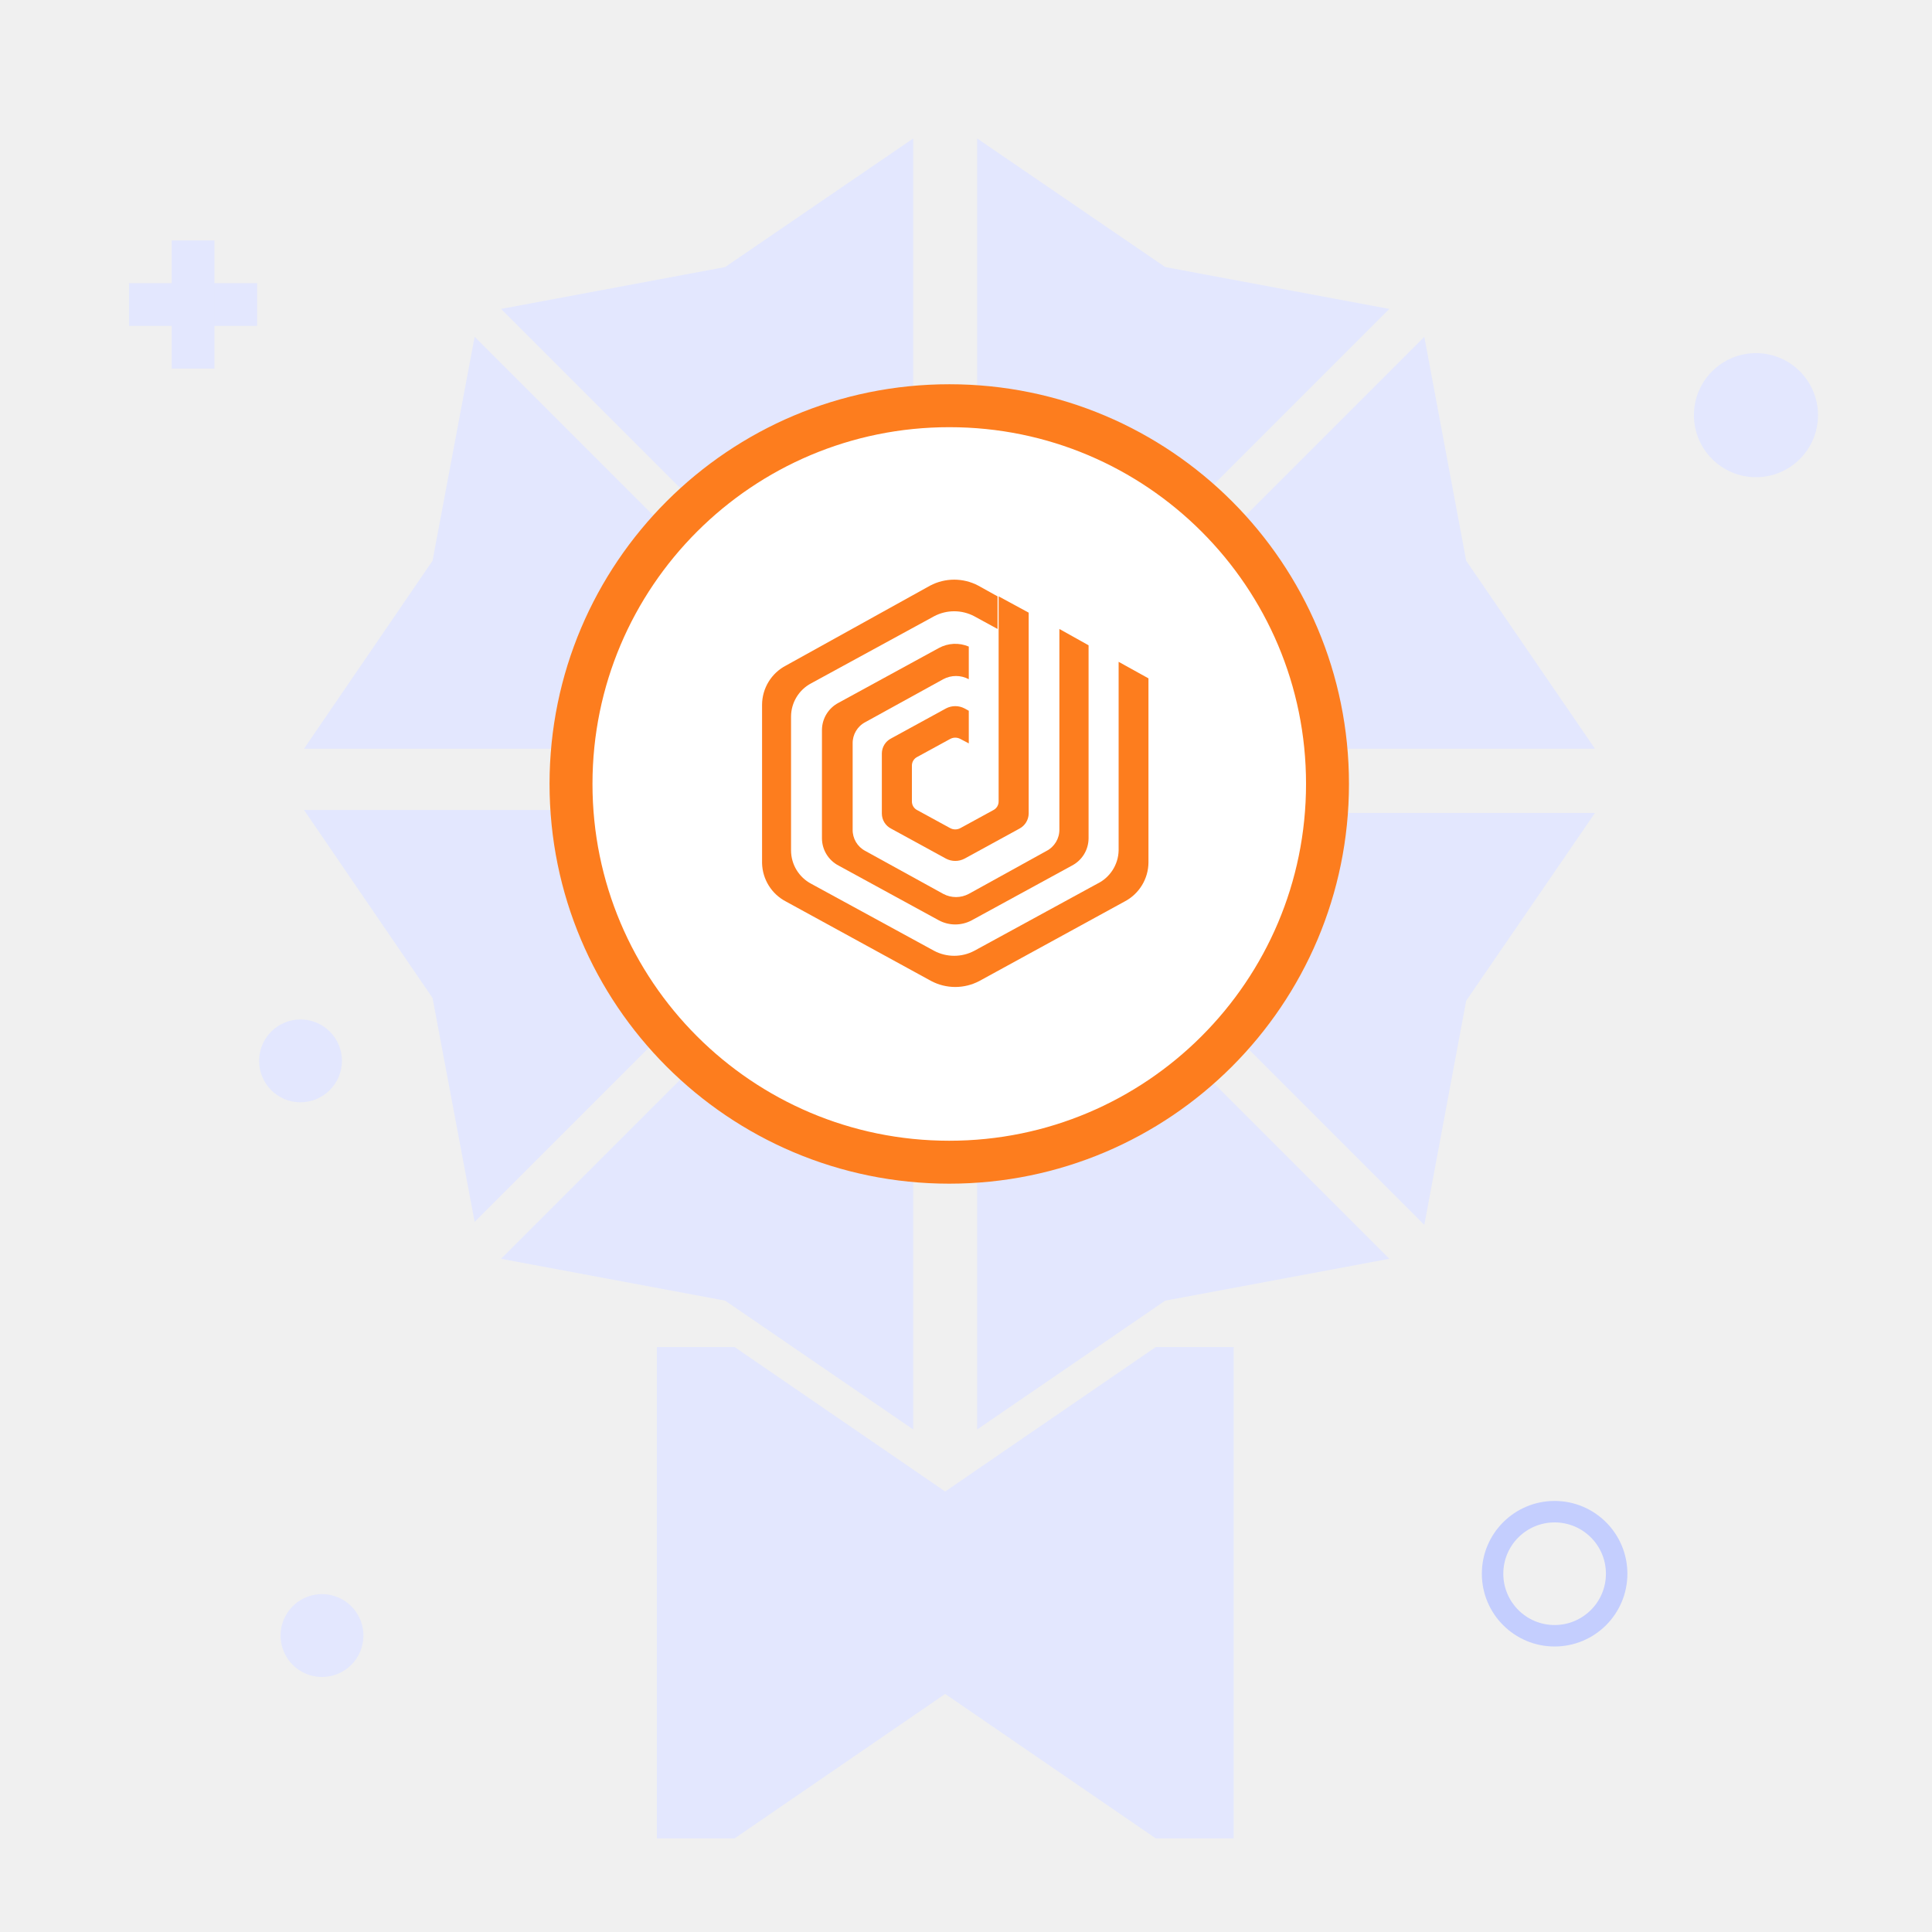
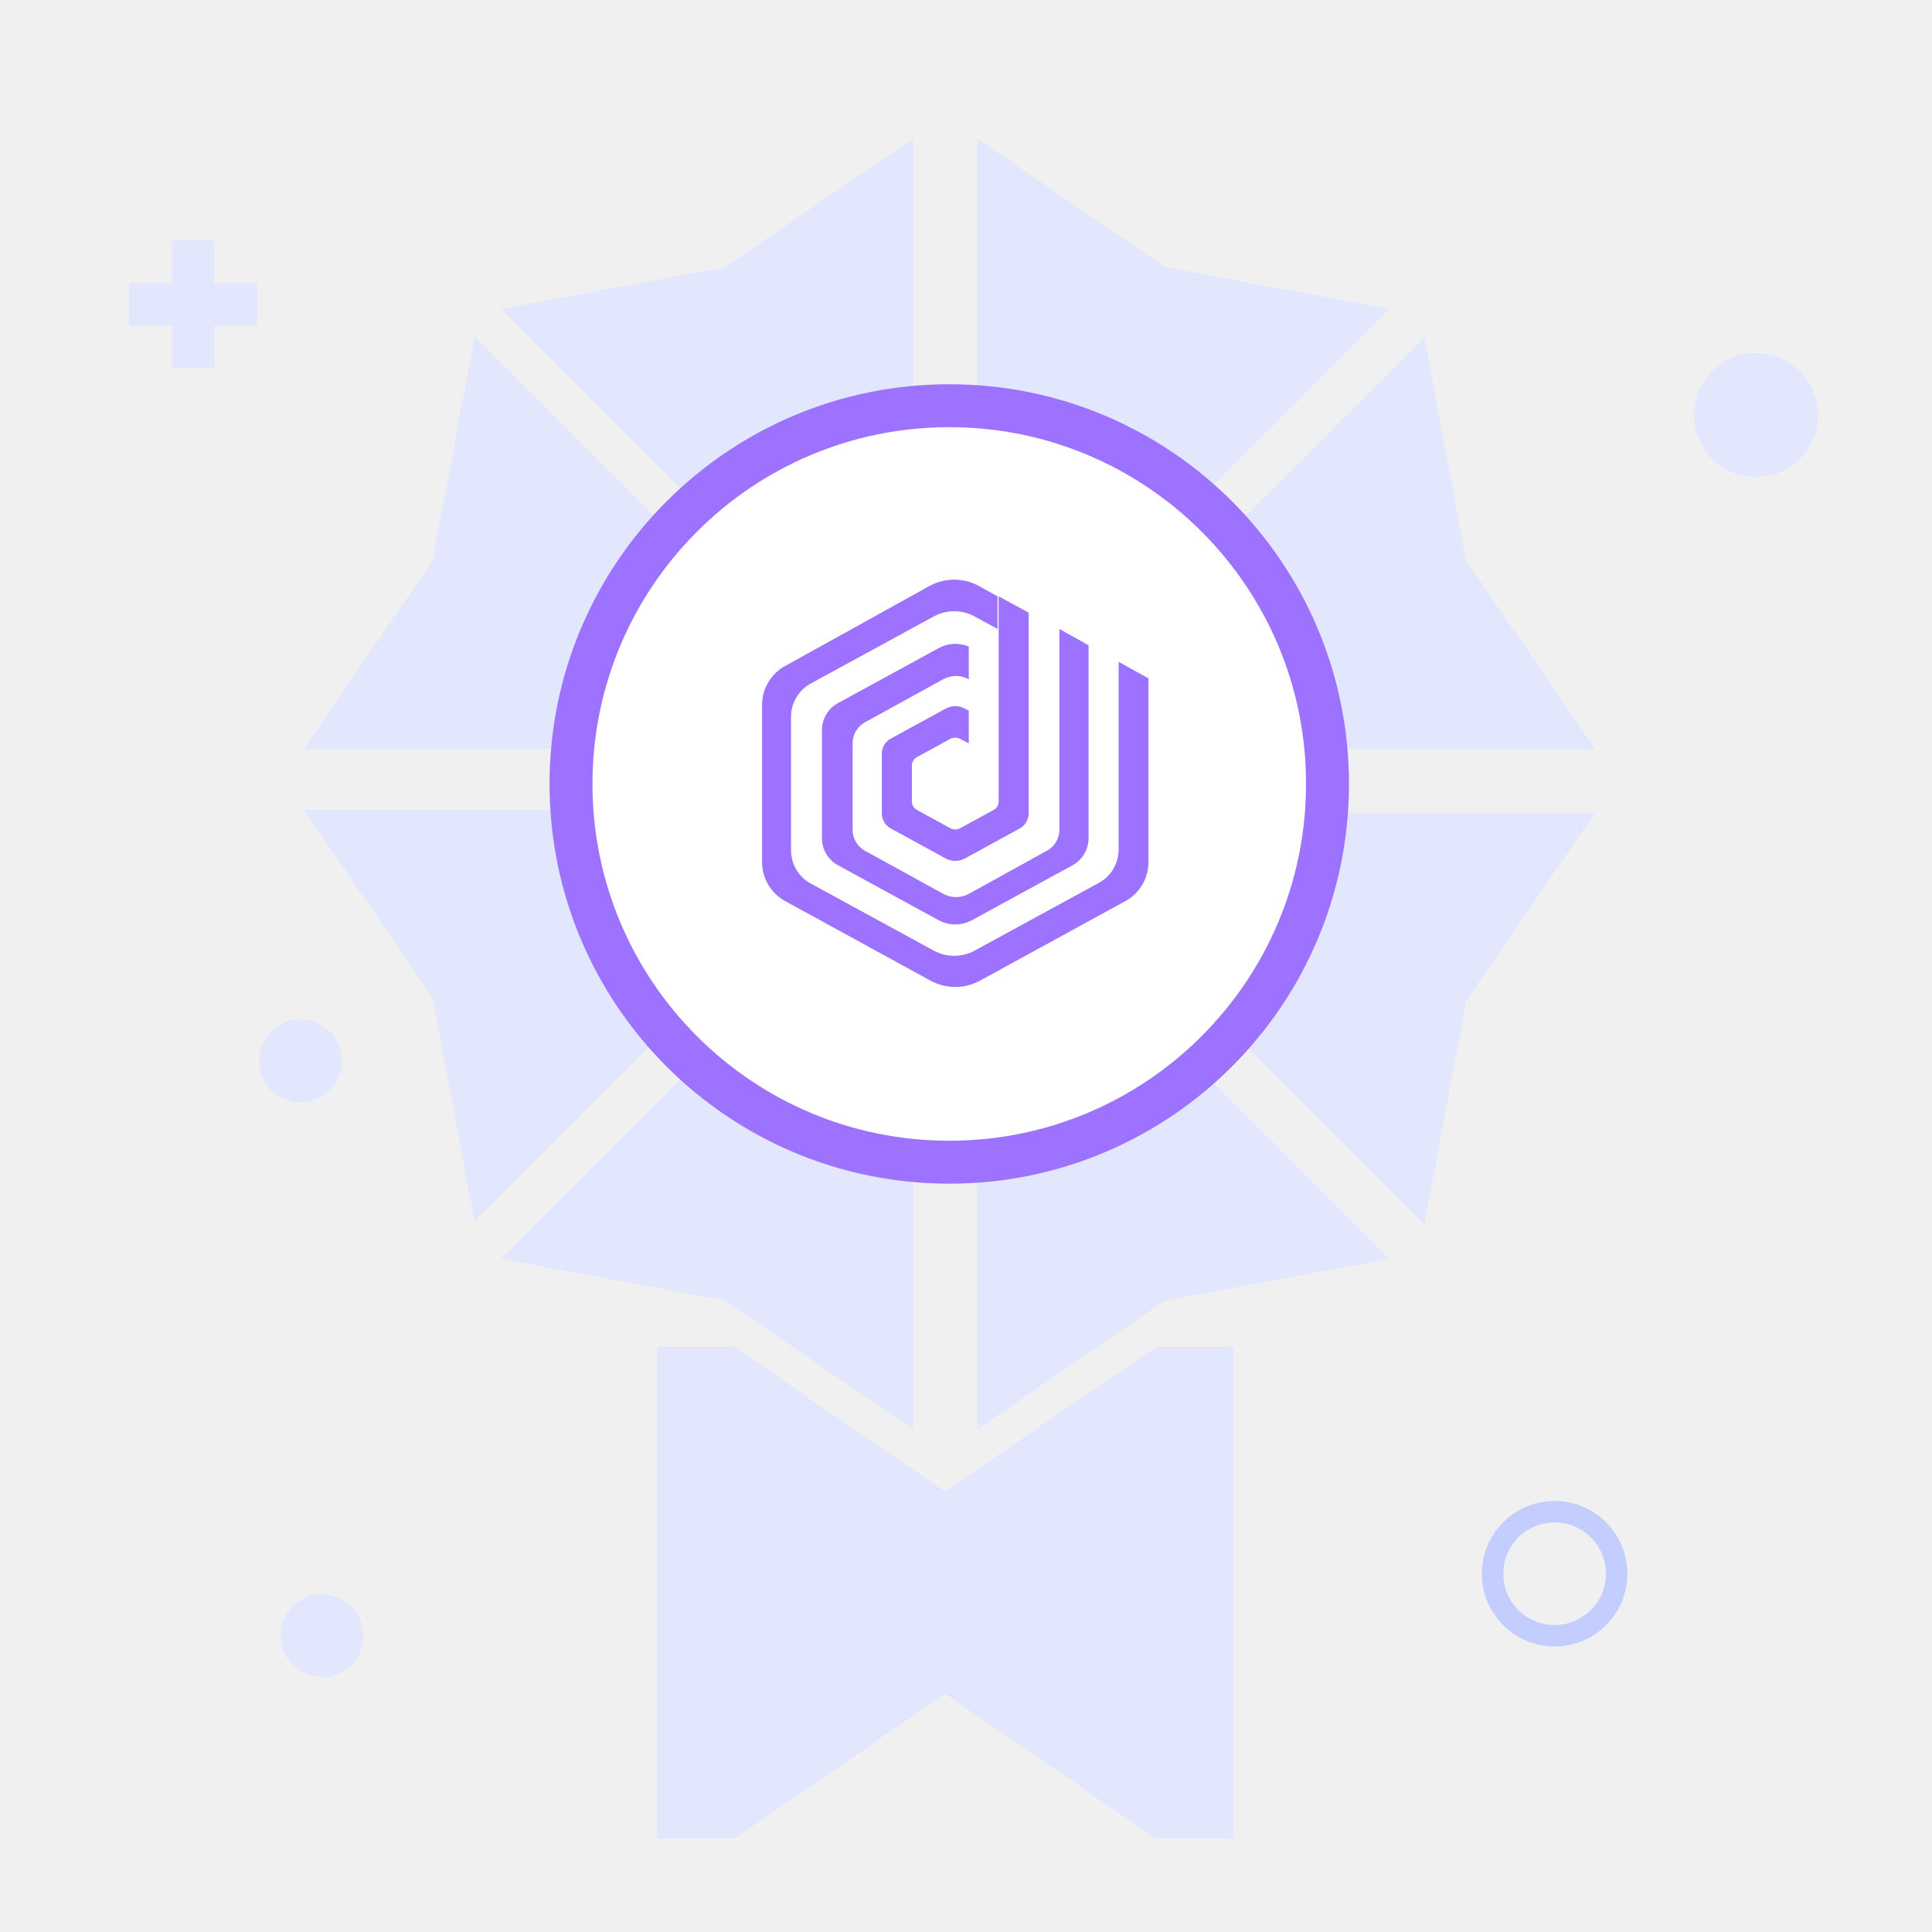
<svg xmlns="http://www.w3.org/2000/svg" viewBox="0 0 90 90">
  <path d="M81.8,22.23a2.89,2.89,0,1,1,2.89-2.89,2.89,2.89,0,0,1-2.89,2.89" fill="#e3e7fe" />
  <circle cx="72.42" cy="73.31" r="2.89" fill="none" stroke="#c4cefe" stroke-linecap="round" stroke-linejoin="round" />
  <path d="M15,78.12a1.93,1.93,0,1,1,1.93-1.92A1.93,1.93,0,0,1,15,78.12" fill="#e3e7fe" />
  <path d="M14,51.35a1.93,1.93,0,1,1,1.93-1.93A1.94,1.94,0,0,1,14,51.35" fill="#e3e7fe" />
  <rect x="6.01" y="13.19" width="5.97" height="1.99" fill="#e3e7fe" />
  <rect x="8" y="11.2" width="1.99" height="5.97" fill="#e3e7fe" />
  <polygon points="74.3 34.88 68.3 26.12 66.35 15.69 47.16 34.88 74.3 34.88" fill="#e3e7fe" />
  <polygon points="42.54 6.45 33.78 12.44 23.34 14.39 42.54 33.59 42.54 6.45" fill="#e3e7fe" />
  <polygon points="14.16 37.73 20.15 46.49 22.11 56.92 41.3 37.73 14.16 37.73" fill="#e3e7fe" />
  <polygon points="23.34 58.64 33.78 60.59 42.54 66.59 42.54 39.44 23.34 58.64" fill="#e3e7fe" />
  <polygon points="22.11 15.69 20.15 26.12 14.16 34.88 41.3 34.88 22.11 15.69" fill="#e3e7fe" />
  <polygon points="74.3 37.87 47.16 37.87 66.35 57.06 68.3 46.62 74.3 37.87" fill="#e3e7fe" />
  <polygon points="45.52 66.59 54.28 60.59 64.72 58.64 45.52 39.44 45.52 66.59" fill="#e3e7fe" />
  <polygon points="64.72 14.39 54.28 12.44 45.52 6.45 45.52 33.59 64.72 14.39" fill="#e3e7fe" />
  <polygon points="53.84 62.75 44.03 69.48 34.22 62.75 30.6 62.75 30.6 85.64 34.22 85.64 44.03 78.91 53.84 85.64 57.47 85.64 57.47 62.75 53.84 62.75" fill="#e3e7fe" />
-   <path d="M61.84,36.52A17.62,17.62,0,1,1,44.23,18.9,17.61,17.61,0,0,1,61.84,36.52" fill="#fff" stroke="#fd7d1e" stroke-linecap="round" stroke-linejoin="round" stroke-width="2" />
-   <path d="M50.71,30.06v9a1.44,1.44,0,0,1-.77,1.26l-4.67,2.55a1.62,1.62,0,0,1-1.54,0l-4.67-2.55a1.44,1.44,0,0,1-.77-1.26V34a1.44,1.44,0,0,1,.77-1.26l4.67-2.55a1.6,1.6,0,0,1,1.4-.07v1.52l0,0a1.26,1.26,0,0,0-1.19,0l-3.63,2a1.1,1.1,0,0,0-.59,1v4a1.1,1.1,0,0,0,.59,1l3.63,2a1.26,1.26,0,0,0,1.19,0l3.62-2a1.11,1.11,0,0,0,.6-1V29.3Z" fill="#fd7d1e" />
-   <path d="M47.92,28.54l-1.4-.76v9.55a.45.45,0,0,1-.25.41l-1.52.83a.5.5,0,0,1-.5,0l-1.52-.83a.45.45,0,0,1-.25-.41V35.67a.45.45,0,0,1,.25-.41l1.52-.83a.5.5,0,0,1,.5,0l.38.2V33.11l-.2-.11a.93.93,0,0,0-.86,0l-2.56,1.4a.79.79,0,0,0-.43.7v2.8a.79.79,0,0,0,.43.7L44.07,40a.93.93,0,0,0,.86,0l2.56-1.4a.81.81,0,0,0,.43-.7V28.54Z" fill="#fd7d1e" />
-   <path d="M52.11,30.83v8.79a1.77,1.77,0,0,1-1,1.55l-5.72,3.12a2,2,0,0,1-1.88,0l-5.72-3.12a1.76,1.76,0,0,1-.94-1.55V33.38a1.76,1.76,0,0,1,.94-1.55l5.72-3.12a2,2,0,0,1,1.88,0l1.08.59V27.78l-.9-.5a2.4,2.4,0,0,0-2.24,0L36.62,31a2.07,2.07,0,0,0-1.12,1.83v7.38A2.07,2.07,0,0,0,36.62,42l6.76,3.7a2.4,2.4,0,0,0,2.24,0L52.38,42a2.07,2.07,0,0,0,1.12-1.83V31.6Z" fill="#fd7d1e" />
+   <path d="M61.84,36.52A17.62,17.62,0,1,1,44.23,18.9,17.61,17.61,0,0,1,61.84,36.52" fill="#fff" stroke="rgb(157 114 255)" stroke-linecap="round" stroke-linejoin="round" stroke-width="2" />
+   <path d="M50.71,30.06v9a1.44,1.44,0,0,1-.77,1.26l-4.67,2.55a1.62,1.62,0,0,1-1.54,0l-4.67-2.55a1.44,1.44,0,0,1-.77-1.26V34a1.44,1.44,0,0,1,.77-1.26l4.67-2.55a1.6,1.6,0,0,1,1.4-.07v1.52l0,0a1.26,1.26,0,0,0-1.19,0l-3.63,2a1.1,1.1,0,0,0-.59,1v4a1.1,1.1,0,0,0,.59,1l3.63,2a1.26,1.26,0,0,0,1.19,0l3.62-2a1.11,1.11,0,0,0,.6-1V29.3Z" fill="rgb(157 114 255)" />
+   <path d="M47.92,28.54l-1.4-.76v9.55a.45.45,0,0,1-.25.41l-1.52.83a.5.5,0,0,1-.5,0l-1.52-.83a.45.45,0,0,1-.25-.41V35.67a.45.45,0,0,1,.25-.41l1.52-.83a.5.5,0,0,1,.5,0l.38.2V33.11l-.2-.11a.93.93,0,0,0-.86,0l-2.56,1.4a.79.79,0,0,0-.43.7v2.8a.79.79,0,0,0,.43.7L44.07,40a.93.93,0,0,0,.86,0l2.56-1.4a.81.81,0,0,0,.43-.7V28.54Z" fill="rgb(157 114 255)" />
+   <path d="M52.11,30.83v8.79a1.77,1.77,0,0,1-1,1.55l-5.72,3.12a2,2,0,0,1-1.88,0l-5.72-3.12a1.76,1.76,0,0,1-.94-1.55V33.38a1.76,1.76,0,0,1,.94-1.55l5.72-3.12a2,2,0,0,1,1.88,0l1.08.59V27.78l-.9-.5a2.4,2.4,0,0,0-2.24,0L36.62,31a2.07,2.07,0,0,0-1.12,1.83v7.38A2.07,2.07,0,0,0,36.62,42l6.76,3.7a2.4,2.4,0,0,0,2.24,0L52.38,42a2.07,2.07,0,0,0,1.12-1.83V31.6Z" fill="rgb(157 114 255)" />
</svg>
